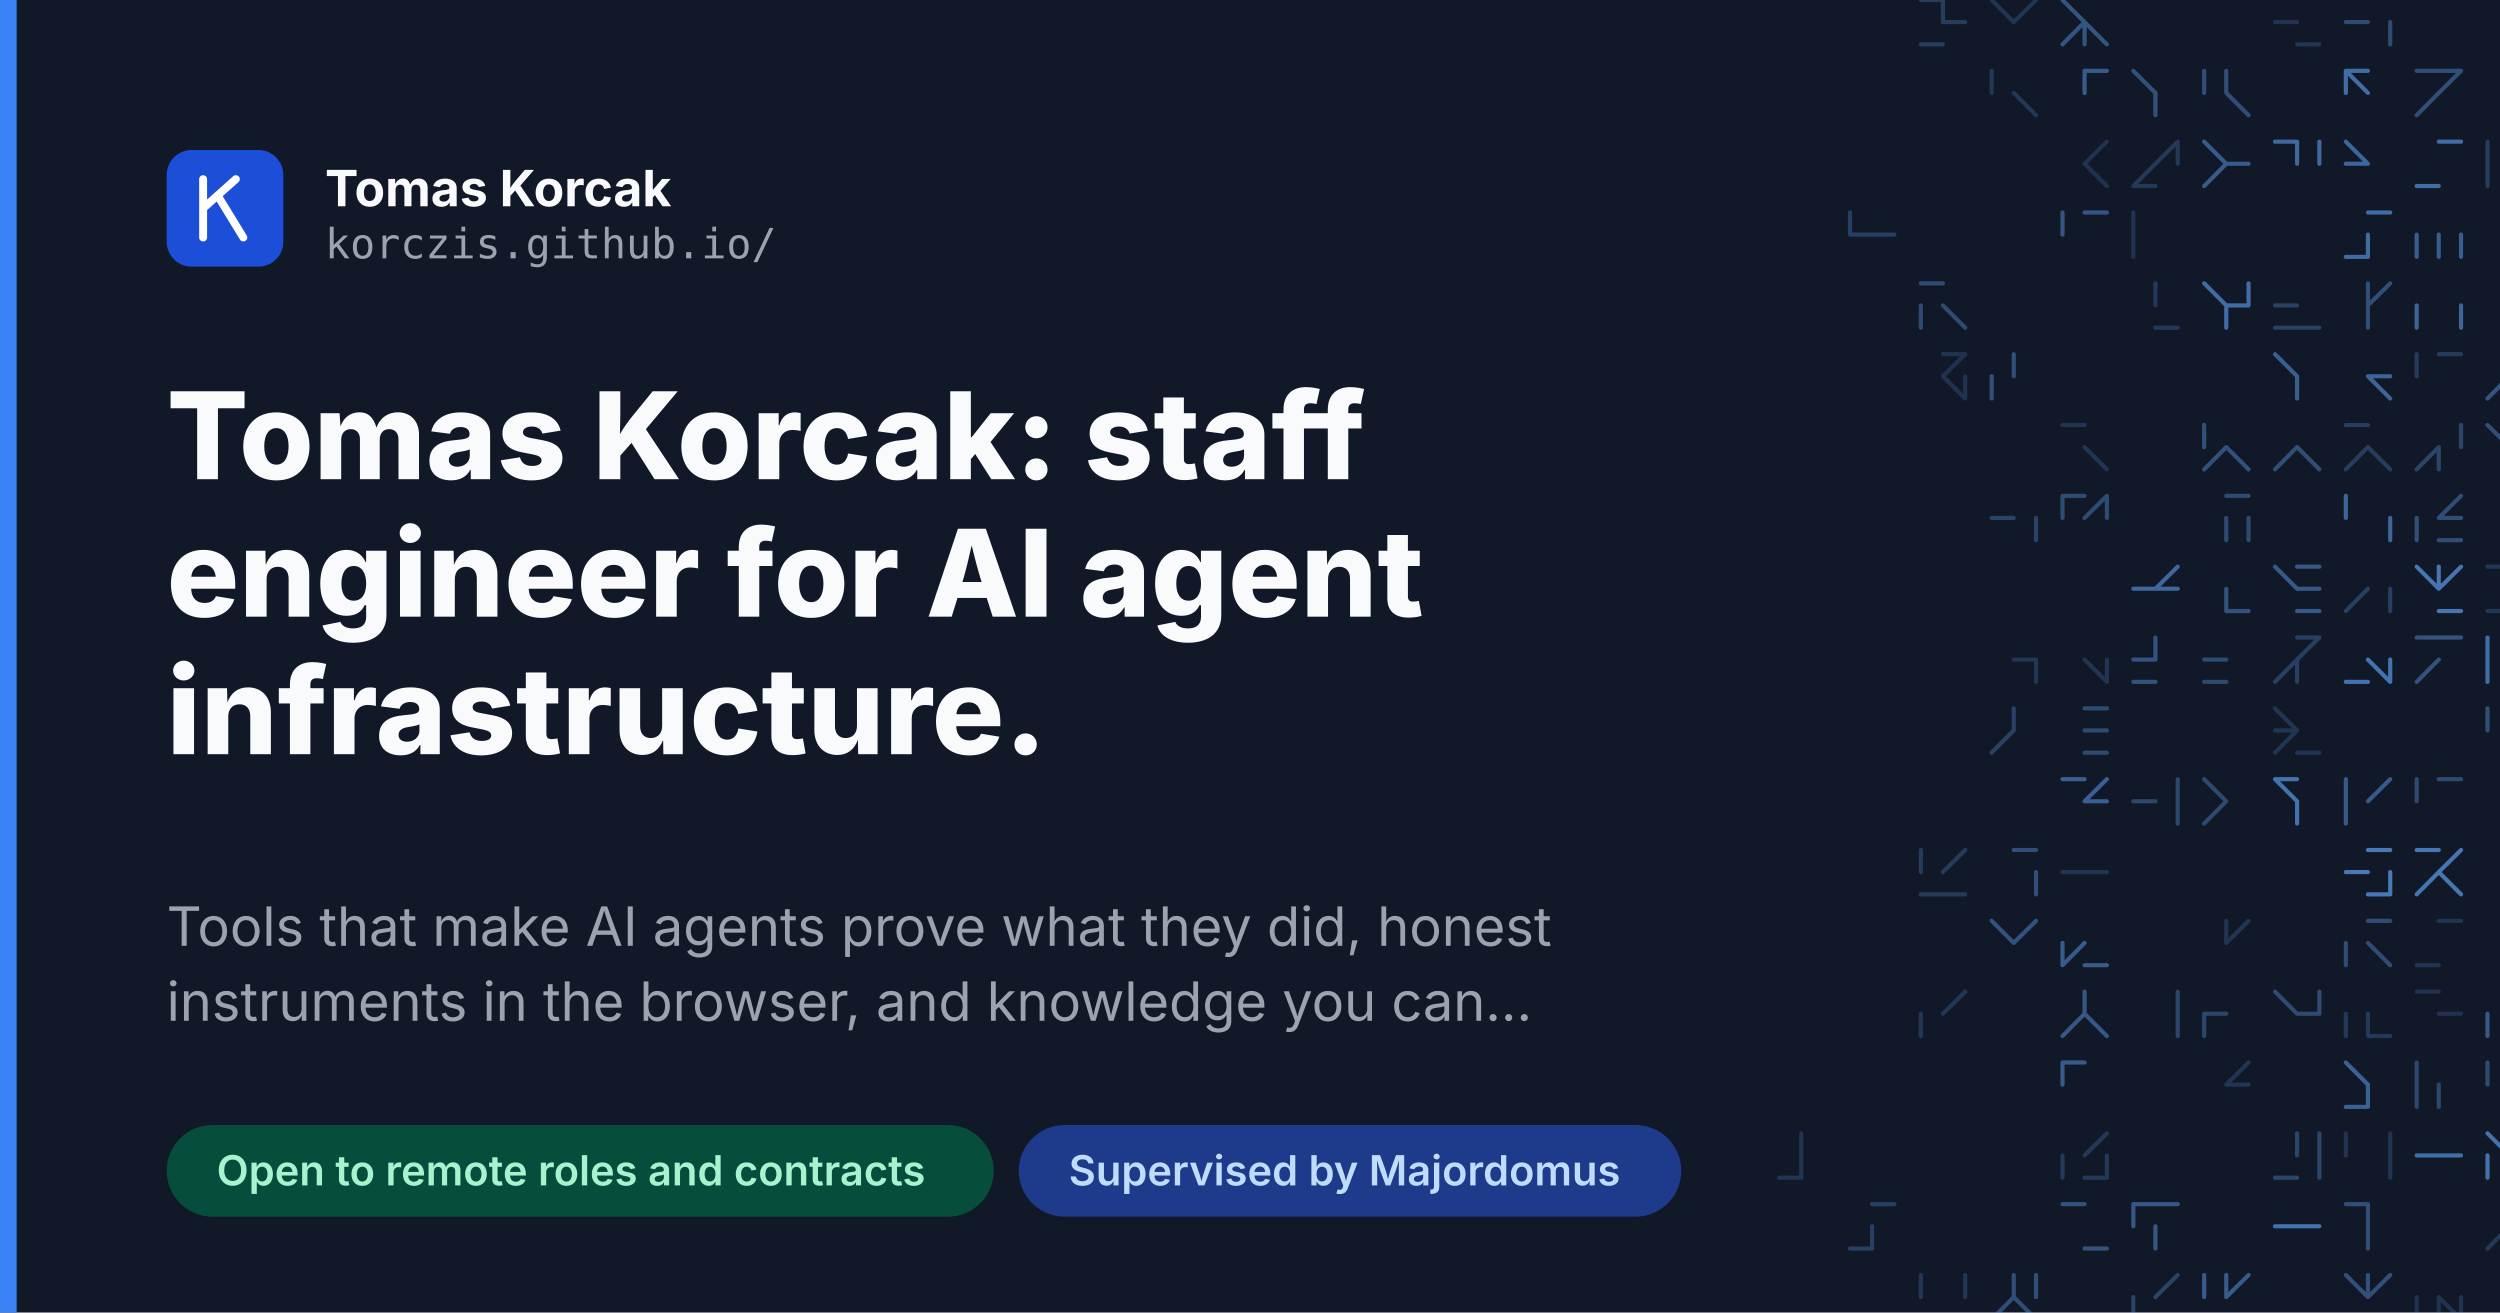
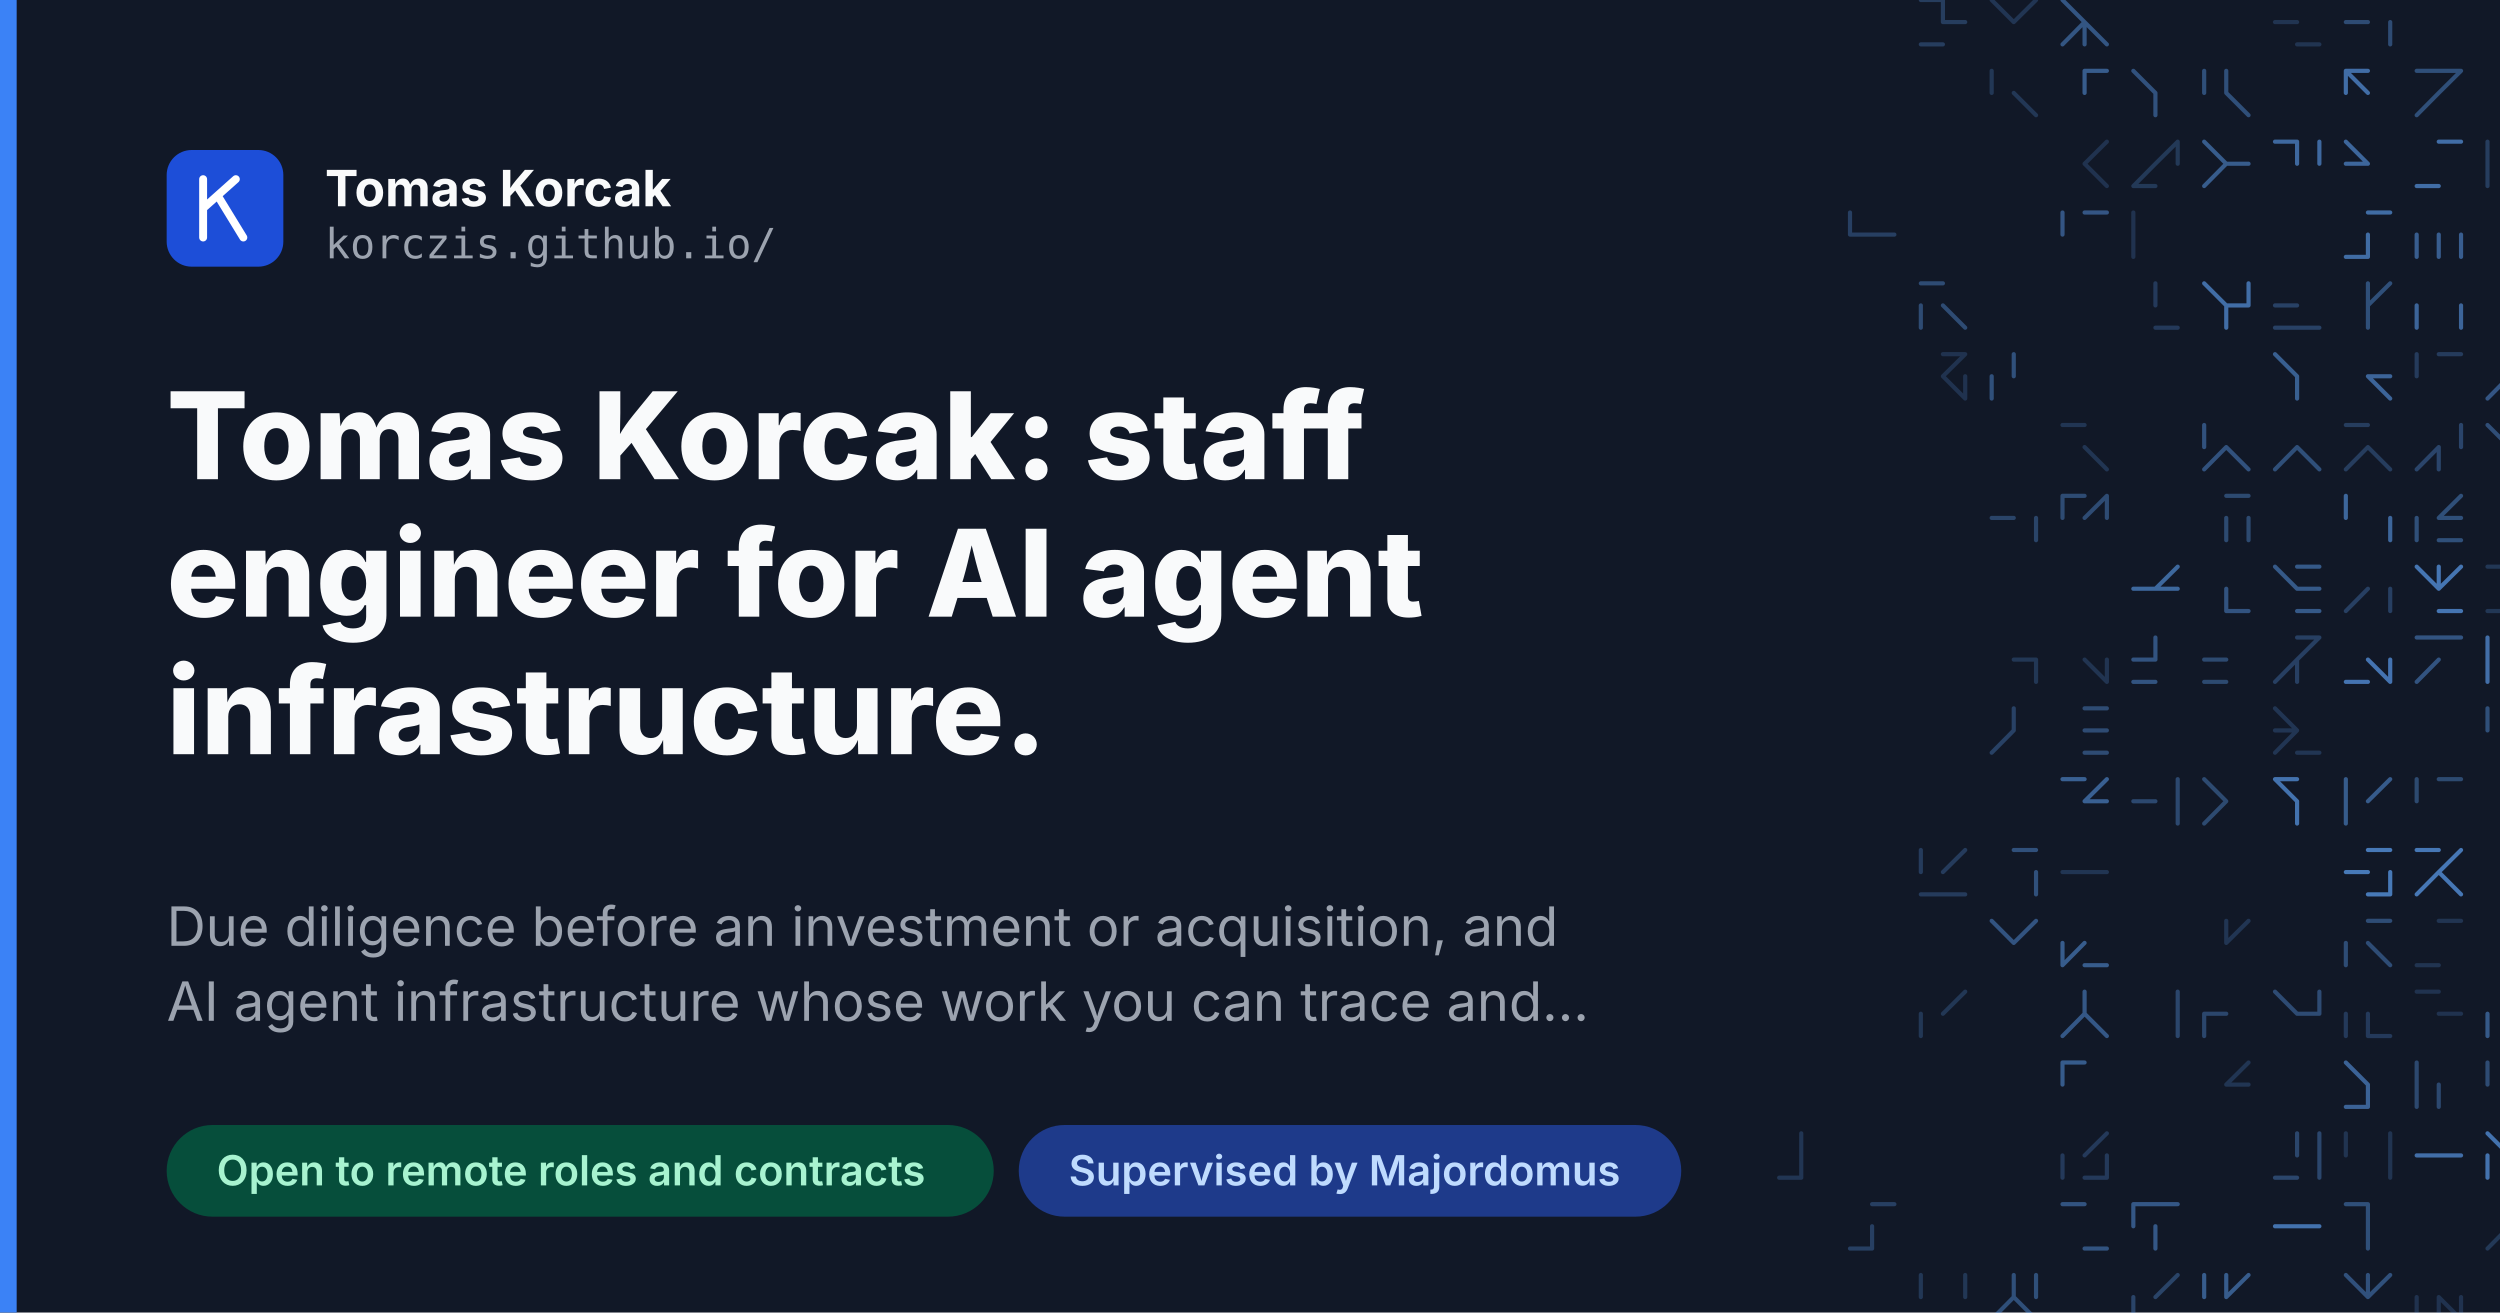
<svg xmlns="http://www.w3.org/2000/svg" width="1200" height="630" viewBox="0 0 1200 630" xml:lang="en">
  <rect width="1200" height="630" fill="#111827" />
  <g fill="none" stroke="#60a5fa" stroke-width="2" stroke-linecap="round">
    <path d="M932.6 10.6L943.3 10.6M922.0 21.3L932.6 21.3M922.0 0.0L932.6 0.0M932.6 0.0L932.6 10.6" opacity="0.26" />
    <path d="M977.3 0.0L966.6 10.6M956.0 0.0L966.6 10.6" opacity="0.21" />
    <path d="M1000.6 10.6L1011.3 21.3M1000.6 10.6L990.0 21.3M1000.6 10.6L1000.6 21.3M990.0 0.0L1000.6 10.6" opacity="0.43" />
    <path d="M1092.0 10.6L1102.6 10.6M1102.6 21.3L1113.3 21.3" opacity="0.20" />
    <path d="M1147.3 10.6L1147.3 21.3M1126.0 10.6L1136.6 10.6M1126.0 10.6L1136.6 10.6M1126.0 10.6L1136.6 10.6" opacity="0.36" />
    <path d="M1215.3 0.0L1215.3 10.6M1215.3 0.0L1215.3 10.6M1204.6 10.6L1215.3 21.3" opacity="0.24" />
    <path d="M966.6 44.6L977.3 55.3M956.0 34.0L956.0 44.6" opacity="0.22" />
    <path d="M1000.6 34.0L1000.6 44.6M1000.6 34.0L1011.3 34.0M1000.6 34.0L1000.6 44.6" opacity="0.48" />
    <path d="M1024.0 34.0L1034.6 44.6M1034.6 44.6L1034.6 55.3" opacity="0.41" />
    <path d="M1068.6 44.6L1079.3 55.3M1068.6 44.6L1079.3 55.3M1058.0 34.0L1058.0 44.6M1068.6 34.0L1068.6 44.6" opacity="0.39" />
    <path d="M1126.0 34.0L1136.6 44.6M1126.0 34.0L1136.6 34.0M1126.0 34.0L1126.0 44.6" opacity="0.60" />
    <path d="M1170.6 34.0L1181.3 34.0M1181.3 34.0L1170.6 44.6M1160.0 34.0L1170.6 34.0M1170.6 44.6L1160.0 55.3" opacity="0.39" />
    <path d="M1228.0 44.6L1228.0 55.3M1249.3 34.0L1238.6 44.6" opacity="0.37" />
    <path d="M1011.3 68.0L1000.6 78.6M1000.6 78.6L1011.3 89.3" opacity="0.19" />
    <path d="M1024.0 89.3L1034.6 89.3M1045.3 68.0L1034.6 78.6M1045.3 68.0L1045.3 78.6M1034.6 78.6L1024.0 89.3" opacity="0.23" />
    <path d="M1068.6 78.6L1058.0 89.3M1068.6 78.6L1079.3 78.6M1058.0 68.0L1068.6 78.6" opacity="0.48" />
    <path d="M1092.0 68.0L1102.6 68.0M1113.3 68.0L1113.3 78.6M1102.6 68.0L1102.6 78.6" opacity="0.57" />
    <path d="M1126.0 78.6L1136.6 78.6M1126.0 68.0L1136.6 78.6" opacity="0.55" />
    <path d="M1160.0 89.3L1170.6 89.3M1170.6 68.0L1181.3 68.0" opacity="0.60" />
    <path d="M1194.0 68.0L1194.0 78.6M1204.6 78.6L1204.6 89.3M1194.0 78.6L1194.0 89.3M1204.6 78.6L1204.6 89.3" opacity="0.26" />
    <path d="M1238.6 89.3L1249.3 89.3M1238.6 78.6L1238.6 89.3M1238.6 78.6L1249.3 89.3" opacity="0.33" />
    <path d="M888.0 112.6L898.6 112.6M898.6 112.6L909.3 112.6M888.0 102.0L888.0 112.6" opacity="0.28" />
    <path d="M990.0 102.0L990.0 112.6M990.0 102.0L990.0 112.6M1000.6 102.0L1011.3 102.0" opacity="0.44" />
    <path d="M1024.0 102.0L1024.0 112.6M1024.0 112.6L1024.0 123.3" opacity="0.19" />
    <path d="M1136.6 102.0L1147.3 102.0M1126.0 123.3L1136.6 123.3M1136.6 112.6L1136.6 123.3" opacity="0.59" />
    <path d="M1170.6 112.6L1170.6 123.3M1181.3 112.6L1181.3 123.3M1160.0 112.6L1160.0 123.3" opacity="0.49" />
    <path d="M1228.0 102.0L1228.0 112.6M1238.6 112.6L1249.3 112.6" opacity="0.37" />
    <path d="M932.6 146.6L943.3 157.3M922.0 136.0L932.6 136.0M922.0 146.6L922.0 157.3" opacity="0.36" />
    <path d="M1034.6 136.0L1034.6 146.6M1034.6 157.3L1045.3 157.3" opacity="0.24" />
    <path d="M1079.3 136.0L1079.3 146.6M1058.0 136.0L1068.6 146.6M1068.6 146.6L1079.3 146.6M1068.6 146.6L1068.6 157.3" opacity="0.60" />
    <path d="M1102.6 157.3L1113.3 157.3M1092.0 146.6L1102.6 146.6M1092.0 157.3L1102.6 157.3" opacity="0.29" />
    <path d="M1136.6 146.6L1136.6 157.3M1147.3 136.0L1136.6 146.6M1136.6 136.0L1136.6 146.6M1136.6 136.0L1136.6 146.6" opacity="0.39" />
    <path d="M1181.3 146.6L1181.3 157.3M1160.0 146.6L1160.0 157.3" opacity="0.54" />
    <path d="M1215.3 146.6L1215.3 157.3M1204.6 157.3L1215.3 157.3M1215.3 146.6L1215.3 157.3" opacity="0.19" />
    <path d="M1249.3 136.0L1249.3 146.6M1249.3 146.6L1249.3 157.3M1238.6 146.6L1249.3 146.6M1228.0 146.6L1228.0 157.3" opacity="0.37" />
    <path d="M932.6 180.6L943.3 191.3M932.6 170.0L943.3 170.0M943.3 180.6L943.3 191.3M943.3 170.0L932.6 180.6" opacity="0.19" />
    <path d="M966.6 170.0L966.6 180.6M956.0 180.6L956.0 191.3" opacity="0.40" />
    <path d="M1092.0 170.0L1102.6 180.6M1102.6 180.6L1102.6 191.3" opacity="0.50" />
    <path d="M1136.6 180.6L1147.3 180.6M1136.6 180.6L1147.3 191.3" opacity="0.54" />
    <path d="M1160.0 170.0L1160.0 180.6M1170.6 170.0L1181.3 170.0" opacity="0.25" />
    <path d="M1204.6 180.6L1194.0 191.3M1204.6 180.6L1215.3 191.3" opacity="0.44" />
    <path d="M1238.6 170.0L1238.6 180.6M1238.6 170.0L1249.3 170.0M1249.3 180.6L1249.3 191.3" opacity="0.67" />
    <path d="M1000.6 214.6L1011.3 225.3M1000.6 214.6L1011.3 225.3M990.0 204.0L1000.6 204.0" opacity="0.21" />
    <path d="M1068.6 214.6L1058.0 225.3M1068.6 214.6L1058.0 225.3M1058.0 204.0L1058.0 214.6M1068.6 214.6L1079.3 225.3" opacity="0.41" />
    <path d="M1102.6 214.6L1113.3 225.3M1102.6 214.6L1092.0 225.3" opacity="0.39" />
    <path d="M1136.6 214.6L1126.0 225.3M1136.6 214.6L1147.3 225.3M1126.0 204.0L1136.6 204.0M1136.6 214.6L1147.3 225.3" opacity="0.26" />
    <path d="M1170.6 214.6L1160.0 225.3M1181.3 204.0L1181.3 214.6M1170.6 214.6L1170.6 225.3" opacity="0.32" />
    <path d="M1215.3 204.0L1215.3 214.6M1194.0 204.0L1204.6 214.6" opacity="0.38" />
    <path d="M1228.0 204.0L1238.6 214.6M1249.3 214.6L1249.3 225.3M1228.0 204.0L1238.6 214.6M1228.0 214.6L1238.6 214.6" opacity="0.62" />
    <path d="M956.0 248.6L966.6 248.6M977.3 248.6L977.3 259.3" opacity="0.31" />
    <path d="M990.0 238.0L990.0 248.6M1011.3 238.0L1000.6 248.6M1011.3 238.0L1011.3 248.6M990.0 238.0L1000.6 238.0" opacity="0.36" />
    <path d="M1068.6 248.6L1068.6 259.3M1068.6 238.0L1079.3 238.0M1079.3 248.6L1079.3 259.3" opacity="0.35" />
    <path d="M1147.3 248.6L1147.3 259.3M1126.0 238.0L1126.0 248.6" opacity="0.55" />
    <path d="M1181.3 238.0L1170.6 248.6M1160.0 248.6L1160.0 259.3M1170.6 259.3L1181.3 259.3M1170.6 248.6L1181.3 248.6" opacity="0.39" />
    <path d="M1249.3 238.0L1238.6 248.6M1228.0 238.0L1238.6 248.6" opacity="0.45" />
    <path d="M1024.0 282.6L1034.6 282.6M1045.3 272.0L1034.6 282.6M1045.3 272.0L1034.6 282.6M1034.6 282.6L1045.3 282.6" opacity="0.56" />
    <path d="M1068.6 282.6L1068.6 293.3M1068.6 293.3L1079.3 293.3" opacity="0.42" />
    <path d="M1102.6 272.0L1113.3 272.0M1102.6 293.3L1113.3 293.3M1102.6 282.6L1113.3 282.6M1092.0 272.0L1102.6 282.6" opacity="0.46" />
    <path d="M1147.3 282.6L1147.3 293.3M1136.6 282.6L1126.0 293.3" opacity="0.28" />
    <path d="M1160.0 272.0L1170.6 282.6M1170.6 293.3L1181.3 293.3M1181.3 272.0L1170.6 282.6M1170.6 272.0L1170.6 282.6" opacity="0.66" />
    <path d="M1204.6 272.0L1204.6 282.6M1194.0 293.3L1204.6 293.3M1194.0 272.0L1204.6 272.0" opacity="0.22" />
    <path d="M1228.0 282.6L1238.6 282.6M1228.0 293.3L1238.6 293.3M1238.6 293.3L1249.3 293.3M1238.6 282.6L1238.6 293.3" opacity="0.22" />
    <path d="M966.6 316.6L977.3 316.6M966.6 316.6L977.3 316.6M977.3 316.6L977.3 327.3" opacity="0.22" />
    <path d="M1011.3 316.6L1011.3 327.3M1000.6 316.6L1011.3 327.3" opacity="0.20" />
    <path d="M1024.0 316.6L1034.6 316.6M1024.0 327.3L1034.6 327.3M1034.6 306.0L1034.6 316.6M1024.0 327.3L1034.6 327.3" opacity="0.42" />
    <path d="M1058.0 316.6L1068.6 316.6M1058.0 327.3L1068.6 327.3" opacity="0.35" />
    <path d="M1102.6 316.6L1092.0 327.3M1113.3 306.0L1102.6 316.6M1102.6 316.6L1102.6 327.3M1102.6 306.0L1113.3 306.0" opacity="0.28" />
    <path d="M1147.3 316.6L1147.3 327.3M1126.0 327.3L1136.6 327.3M1136.6 316.6L1147.3 327.3" opacity="0.65" />
    <path d="M1160.0 306.0L1170.6 306.0M1170.6 316.6L1160.0 327.3M1170.6 306.0L1181.3 306.0" opacity="0.42" />
    <path d="M1204.6 316.6L1215.3 316.6M1194.0 306.0L1194.0 316.6M1194.0 316.6L1194.0 327.3" opacity="0.61" />
    <path d="M1238.6 316.6L1238.6 327.3M1238.6 316.6L1249.3 327.3M1228.0 306.0L1238.6 306.0" opacity="0.21" />
    <path d="M966.6 340.0L966.6 350.6M966.6 350.6L956.0 361.3" opacity="0.29" />
    <path d="M1000.6 361.3L1011.3 361.3M1000.6 361.3L1011.3 361.3M1000.6 350.6L1011.3 350.6M1000.6 340.0L1011.3 340.0" opacity="0.36" />
    <path d="M1102.6 350.6L1092.0 361.3M1092.0 340.0L1102.6 350.6M1102.6 361.3L1113.3 361.3M1092.0 350.6L1102.6 350.6" opacity="0.21" />
    <path d="M1194.0 340.0L1194.0 350.6M1215.3 350.6L1215.3 361.3M1204.6 350.6L1215.3 350.6M1204.6 350.6L1215.3 350.6" opacity="0.39" />
    <path d="M1238.6 350.6L1238.6 361.3M1228.0 350.6L1238.6 350.6M1249.3 340.0L1238.6 350.6" opacity="0.19" />
    <path d="M1000.6 384.6L1011.3 384.6M990.0 374.0L1000.6 374.0M1011.3 374.0L1000.6 384.6" opacity="0.51" />
    <path d="M1045.3 384.6L1045.3 395.3M1024.0 384.6L1034.6 384.6M1045.3 374.0L1045.3 384.6" opacity="0.34" />
    <path d="M1068.6 384.6L1058.0 395.3M1068.6 384.6L1058.0 395.3M1058.0 374.0L1068.6 384.6" opacity="0.35" />
    <path d="M1092.0 374.0L1102.6 374.0M1102.6 384.6L1102.6 395.3M1092.0 374.0L1102.6 384.6" opacity="0.64" />
    <path d="M1147.3 374.0L1136.6 384.6M1126.0 384.6L1126.0 395.3M1126.0 374.0L1126.0 384.6" opacity="0.47" />
    <path d="M1160.0 374.0L1160.0 384.6M1170.6 374.0L1181.3 374.0" opacity="0.35" />
    <path d="M1228.0 384.6L1228.0 395.3M1228.0 374.0L1228.0 384.6M1228.0 374.0L1238.6 384.6M1228.0 374.0L1228.0 384.6" opacity="0.21" />
    <path d="M943.3 408.0L932.6 418.6M922.0 408.0L922.0 418.6M932.6 429.3L943.3 429.3M922.0 429.3L932.6 429.3" opacity="0.25" />
    <path d="M966.6 408.0L977.3 408.0M977.3 418.6L977.3 429.3" opacity="0.40" />
    <path d="M990.0 418.6L1000.6 418.6M1000.6 418.6L1011.3 418.6" opacity="0.21" />
    <path d="M1126.0 418.6L1136.6 418.6M1136.6 429.3L1147.3 429.3M1136.6 408.0L1147.3 408.0M1147.3 418.6L1147.3 429.3" opacity="0.68" />
    <path d="M1181.3 408.0L1170.6 418.6M1170.6 418.6L1160.0 429.3M1170.6 418.6L1181.3 429.3M1160.0 408.0L1170.6 408.0" opacity="0.67" />
    <path d="M1228.0 408.0L1238.6 408.0M1249.3 408.0L1238.6 418.6M1228.0 418.6L1228.0 429.3" opacity="0.29" />
    <path d="M956.0 442.0L966.6 452.6M956.0 442.0L966.6 452.6M977.3 442.0L966.6 452.6" opacity="0.42" />
    <path d="M990.0 452.6L990.0 463.3M1000.6 452.6L990.0 463.3M1000.6 463.3L1011.3 463.3" opacity="0.48" />
    <path d="M1068.6 442.0L1068.6 452.6M1079.3 442.0L1068.6 452.6" opacity="0.21" />
    <path d="M1136.6 452.6L1147.3 463.3M1126.0 452.6L1126.0 463.3M1136.6 442.0L1147.3 442.0" opacity="0.37" />
    <path d="M1170.6 442.0L1181.3 442.0M1160.0 463.3L1170.6 463.3" opacity="0.20" />
    <path d="M943.3 476.0L932.6 486.6M922.0 486.6L922.0 497.3" opacity="0.22" />
    <path d="M1000.6 476.0L1000.6 486.6M1000.6 486.6L1011.3 497.3M1000.6 486.6L990.0 497.3M1000.6 486.6L1011.3 497.3" opacity="0.45" />
    <path d="M1045.3 476.0L1045.3 486.6M1045.3 486.6L1045.3 497.3" opacity="0.33" />
    <path d="M1058.0 486.6L1058.0 497.3M1058.0 486.6L1068.6 486.6" opacity="0.33" />
    <path d="M1092.0 476.0L1102.6 486.6M1102.6 486.6L1113.3 486.6M1113.3 476.0L1113.3 486.6" opacity="0.36" />
    <path d="M1126.0 486.6L1126.0 497.3M1136.6 486.6L1136.6 497.3M1136.6 497.3L1147.3 497.3" opacity="0.24" />
    <path d="M1170.6 486.6L1181.3 486.6M1160.0 476.0L1170.6 476.0" opacity="0.19" />
    <path d="M1194.0 486.6L1194.0 497.3M1204.6 476.0L1204.6 486.6" opacity="0.46" />
    <path d="M1249.3 476.0L1249.3 486.6M1238.6 486.6L1249.3 486.6M1249.3 486.6L1249.3 497.3" opacity="0.47" />
    <path d="M990.0 510.0L1000.6 510.0M990.0 510.0L990.0 520.6" opacity="0.47" />
    <path d="M1068.6 520.6L1079.3 520.6M1068.6 520.6L1079.3 520.6M1079.3 510.0L1068.6 520.6" opacity="0.21" />
    <path d="M1136.6 520.6L1136.6 531.3M1126.0 510.0L1136.6 520.6M1126.0 531.3L1136.6 531.3" opacity="0.53" />
    <path d="M1160.0 510.0L1160.0 520.6M1160.0 520.6L1160.0 531.3M1170.6 520.6L1170.6 531.3M1160.0 510.0L1160.0 520.6" opacity="0.34" />
    <path d="M1194.0 510.0L1194.0 520.6M1204.6 520.6L1204.6 531.3M1215.3 510.0L1204.6 520.6M1204.6 520.6L1204.6 531.3" opacity="0.36" />
    <path d="M1228.0 520.6L1228.0 531.3M1238.6 520.6L1249.3 531.3M1228.0 510.0L1238.6 520.6M1228.0 510.0L1238.6 510.0" opacity="0.18" />
    <path d="M864.6 554.6L864.6 565.3M864.6 544.0L864.6 554.6M854.0 565.3L864.6 565.3" opacity="0.21" />
    <path d="M1000.6 565.3L1011.3 565.3M990.0 554.6L990.0 565.3M1011.3 554.6L1011.3 565.3M1011.3 544.0L1000.6 554.6" opacity="0.24" />
    <path d="M1113.3 544.0L1113.3 554.6M1092.0 565.3L1102.6 565.3M1102.6 544.0L1102.6 554.6M1113.3 554.6L1113.3 565.3" opacity="0.33" />
    <path d="M1147.3 554.6L1147.3 565.3M1147.3 554.6L1147.3 565.3M1147.3 544.0L1147.3 554.6M1126.0 544.0L1126.0 554.6" opacity="0.20" />
    <path d="M1170.6 554.6L1181.3 554.6M1160.0 554.6L1170.6 554.6M1170.6 554.6L1181.3 554.6M1160.0 554.6L1170.6 554.6" opacity="0.61" />
    <path d="M1194.0 554.6L1194.0 565.3M1215.3 544.0L1204.6 554.6M1194.0 544.0L1204.6 554.6" opacity="0.64" />
    <path d="M898.6 578.0L909.3 578.0M898.6 588.6L898.6 599.3M888.0 599.3L898.6 599.3" opacity="0.28" />
    <path d="M1000.6 599.3L1011.3 599.3M990.0 578.0L1000.6 578.0" opacity="0.42" />
    <path d="M1024.0 578.0L1034.6 578.0M1034.6 588.6L1034.6 599.3M1024.0 578.0L1024.0 588.6M1034.6 578.0L1045.3 578.0" opacity="0.45" />
    <path d="M1102.6 588.6L1113.3 588.6M1092.0 588.6L1102.6 588.6" opacity="0.64" />
    <path d="M1136.6 578.0L1136.6 588.6M1136.6 588.6L1136.6 599.3M1126.0 578.0L1136.6 578.0" opacity="0.39" />
    <path d="M1215.3 578.0L1204.6 588.6M1215.3 578.0L1204.6 588.6M1215.3 588.6L1215.3 599.3M1204.6 588.6L1194.0 599.3" opacity="0.23" />
    <path d="M1238.6 588.6L1249.3 588.6M1238.6 578.0L1238.6 588.6M1249.3 588.6L1249.3 599.3" opacity="0.53" />
    <path d="M943.3 612.0L943.3 622.6M922.0 612.0L922.0 622.6M932.6 633.3L943.3 633.3" opacity="0.22" />
    <path d="M966.6 622.6L977.3 633.3M966.6 612.0L966.6 622.6M977.3 612.0L977.3 622.6M966.6 622.6L956.0 633.3" opacity="0.39" />
    <path d="M1024.0 622.6L1024.0 633.3M1045.3 612.0L1034.6 622.6" opacity="0.31" />
    <path d="M1079.3 612.0L1068.6 622.6M1058.0 612.0L1058.0 622.6M1058.0 612.0L1058.0 622.6M1068.6 612.0L1068.6 622.6" opacity="0.48" />
    <path d="M1126.0 612.0L1136.6 622.6M1126.0 633.3L1136.6 633.3M1147.3 612.0L1136.6 622.6M1136.6 612.0L1136.6 622.6" opacity="0.40" />
    <path d="M1170.6 622.6L1170.6 633.3M1170.6 622.6L1181.3 633.3M1181.3 622.6L1181.3 633.3M1160.0 622.6L1160.0 633.3" opacity="0.19" />
    <path d="M1215.3 622.6L1215.3 633.3M1204.6 612.0L1204.6 622.6" opacity="0.43" />
    <path d="M854.0 656.6L864.6 656.6M854.0 646.0L854.0 656.6M854.0 667.3L864.6 667.3M854.0 656.6L864.6 656.6" opacity="0.21" />
    <path d="M922.0 656.6L922.0 667.3M943.3 646.0L932.6 656.6M922.0 646.0L932.6 656.6" opacity="0.28" />
    <path d="M990.0 667.3L1000.6 667.3M1000.6 646.0L1000.6 656.6M990.0 646.0L1000.6 646.0M1000.6 667.3L1011.3 667.3" opacity="0.32" />
    <path d="M1045.3 646.0L1045.3 656.6M1034.6 667.3L1045.3 667.3M1024.0 656.6L1034.6 656.6M1024.0 646.0L1034.6 646.0" opacity="0.35" />
    <path d="M1092.0 646.0L1102.6 656.6M1102.6 656.6L1092.0 667.3M1092.0 667.3L1102.6 667.3M1102.6 656.6L1092.0 667.3" opacity="0.20" />
    <path d="M1126.0 646.0L1136.6 656.6M1136.6 656.6L1147.3 656.6" opacity="0.23" />
    <path d="M1170.6 646.0L1181.3 646.0M1170.6 656.6L1181.3 667.3" opacity="0.30" />
    <path d="M1204.6 656.6L1215.3 656.6M1215.3 656.6L1215.3 667.3M1215.3 646.0L1204.6 656.6" opacity="0.24" />
  </g>
  <rect x="0" y="0" width="8" height="630" fill="#3b82f6" />
  <g font-family="Inter, Helvetica Neue, Helvetica, Arial, sans-serif">
    <rect x="80" y="72" width="56" height="56" rx="12" fill="#1d4ed8" />
    <g fill="none" stroke="#fff" stroke-width="3.8" stroke-linecap="round" stroke-linejoin="round">
      <path d="M97.5 86v28M97.5 100l15.7-14M104.5 93.9l12.3 20.1" />
    </g>
    <text x="156" y="99" font-size="24" font-weight="700" fill="#f9fafb">Tomas Korcak</text>
    <text id="address" x="156" y="124" font-size="20" font-family="JetBrains Mono, Menlo, monospace" fill="#9ca3af">korczis.github.io/</text>
    <text x="80" y="230" font-size="58" font-weight="800" fill="#f9fafb">Tomas Korcak: staff</text>
    <text x="80" y="296" font-size="58" font-weight="800" fill="#f9fafb">engineer for AI agent</text>
    <text x="80" y="362" font-size="58" font-weight="800" fill="#f9fafb">infrastructure.</text>
-     <text x="80" y="454" font-size="26" fill="#9ca3af">Tools that make AI agents prove what they did, honest</text>
-     <text x="80" y="490" font-size="26" fill="#9ca3af">instruments in the browser, and knowledge you can…</text>
+     <text x="80" y="454" font-size="26" fill="#9ca3af">Due diligence before an investment or acquisition, and</text>
+     <text x="80" y="490" font-size="26" fill="#9ca3af">AI agent infrastructure whose work you can trace and…</text>
    <rect x="80" y="540" width="397" height="44" rx="22" fill="#064e3b" />
    <text x="104" y="569" font-size="20" font-weight="600" fill="#a7f3d0">Open to remote roles and contracts</text>
    <rect x="489" y="540" width="318" height="44" rx="22" fill="#1e3a8a" />
    <text x="513" y="569" font-size="20" font-weight="600" fill="#bfdbfe">Supervised by Majordomus</text>
  </g>
</svg>
